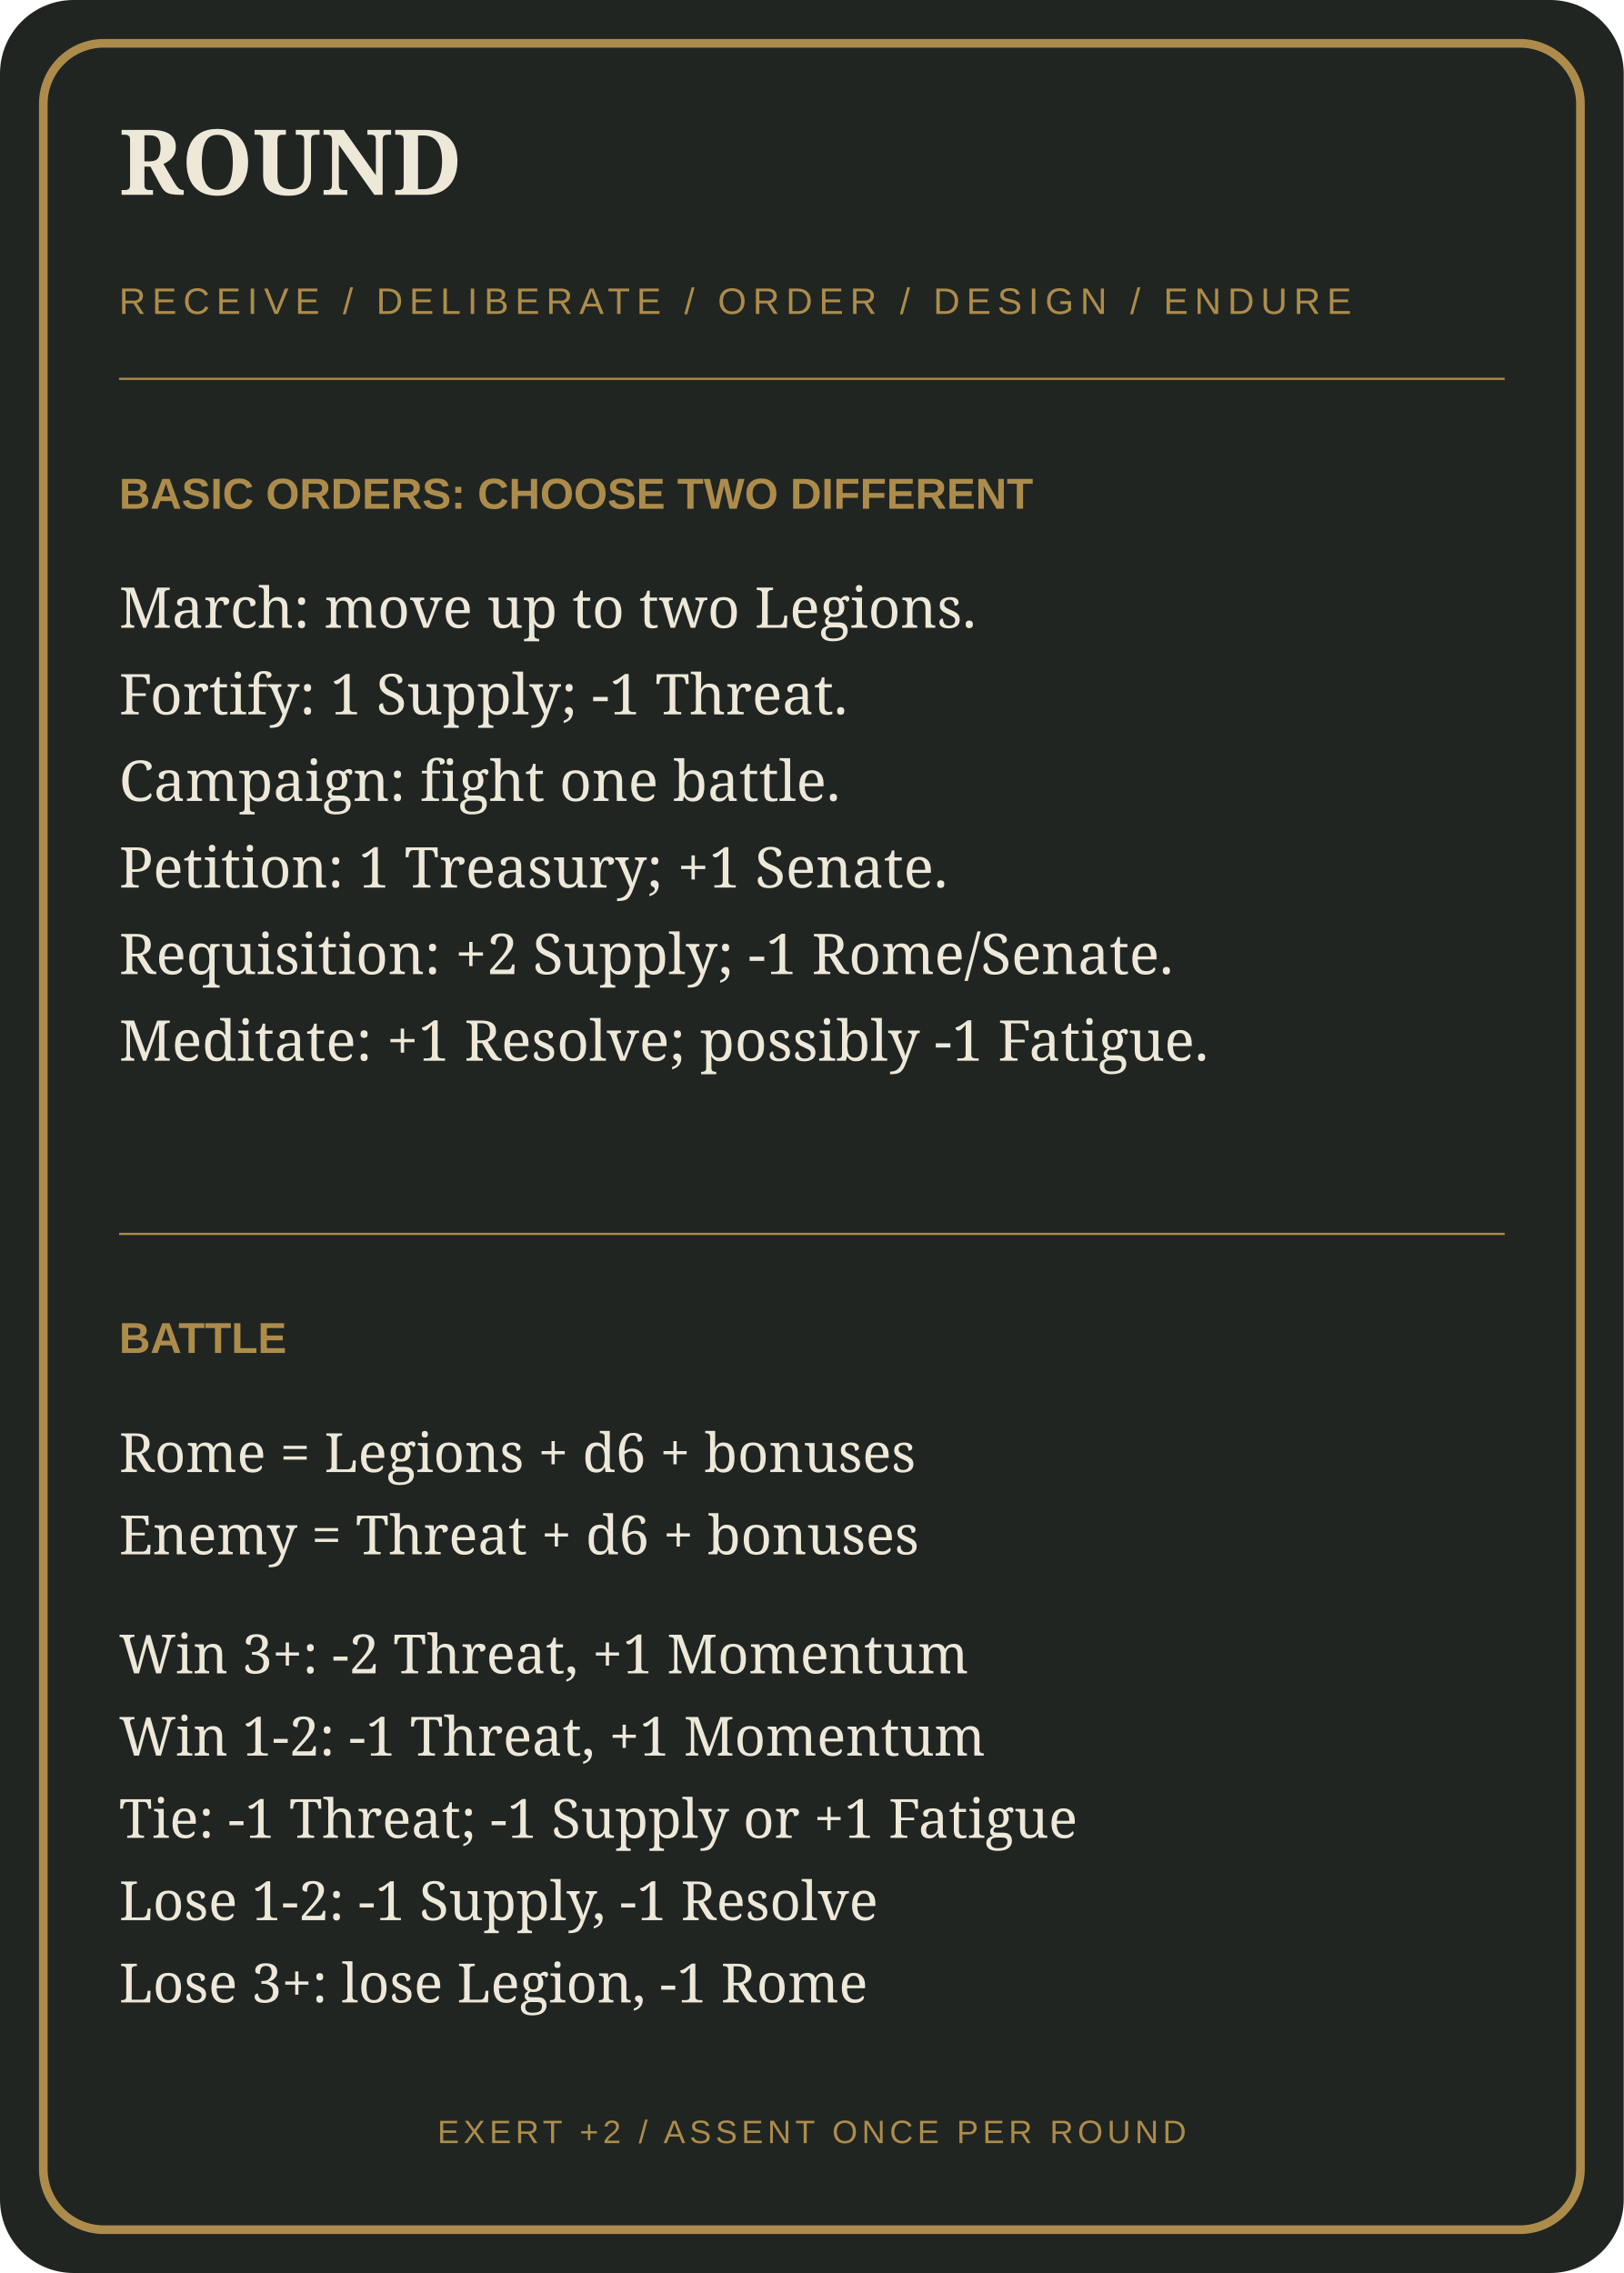
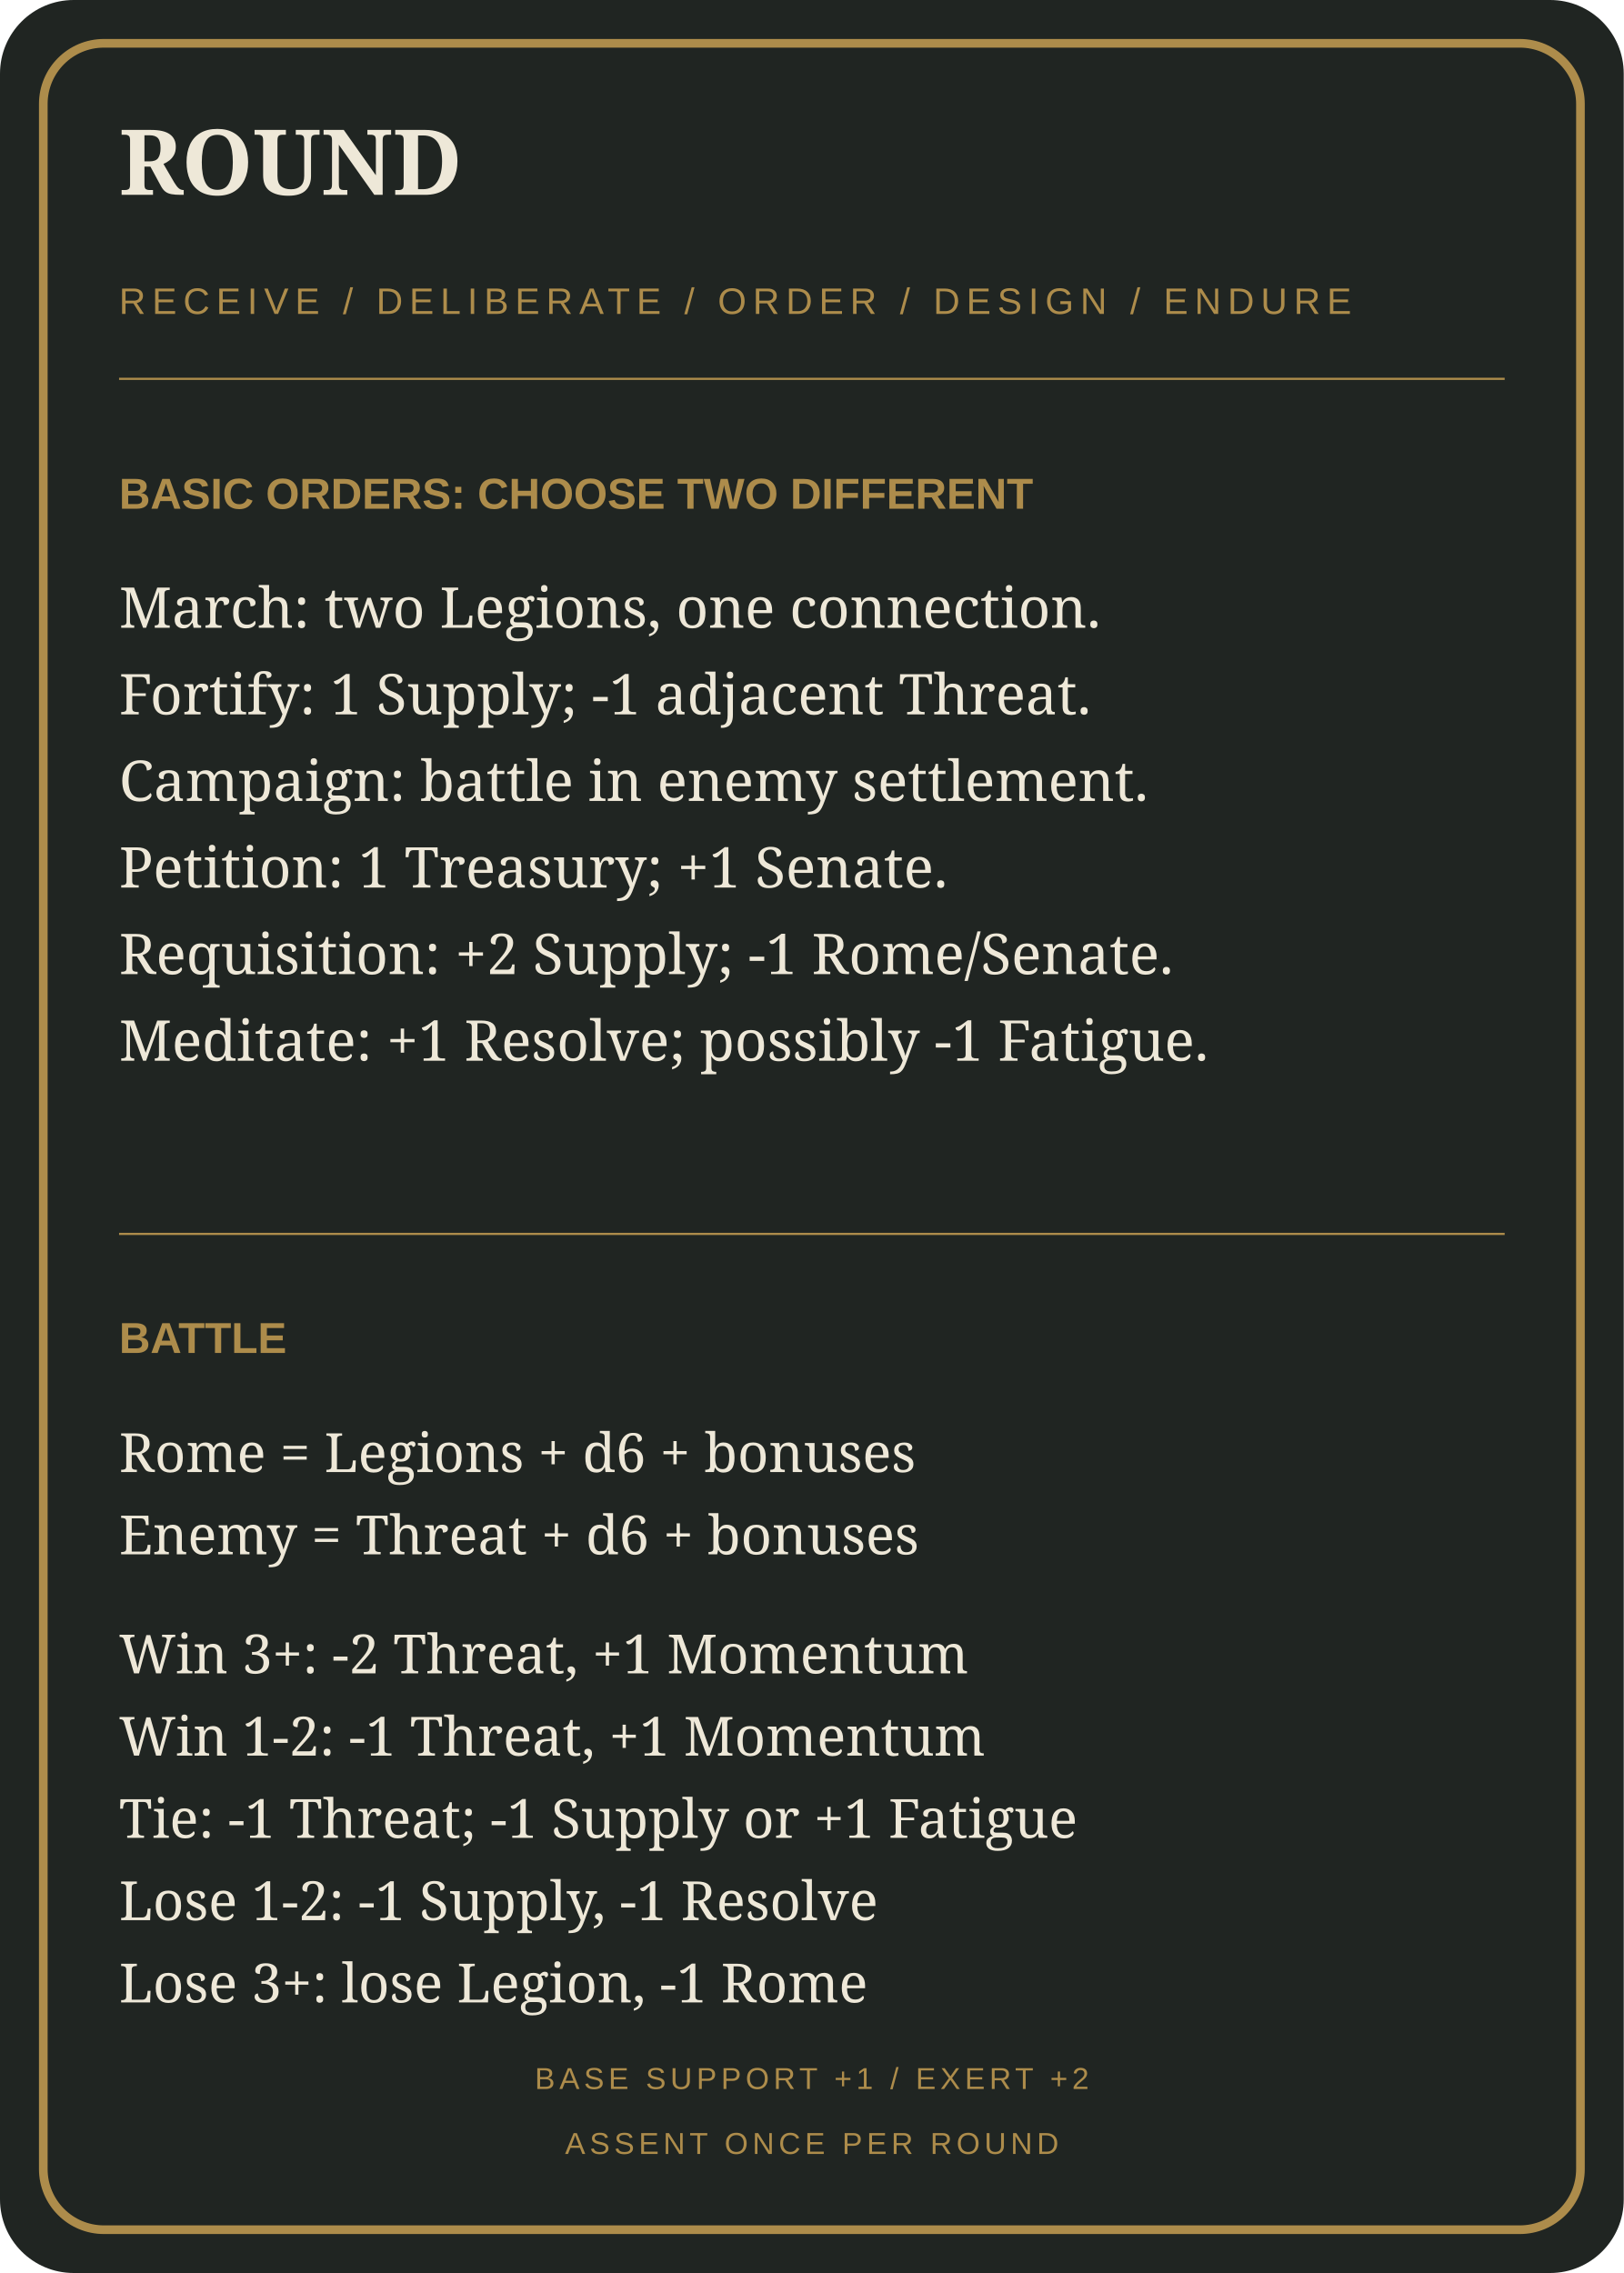
<svg xmlns="http://www.w3.org/2000/svg" width="2.5in" height="3.5in" viewBox="0 0 750 1050">
  <rect width="750" height="1050" rx="34" fill="#202522" />
  <rect x="20" y="20" width="710" height="1010" rx="28" fill="none" stroke="#ad8c4b" stroke-width="4" />
  <text x="55" y="90" fill="#eee8d8" font-family="Georgia" font-size="42" font-weight="bold">ROUND</text>
  <text x="55" y="145" fill="#ad8c4b" font-family="Arial" font-size="17" letter-spacing="3">RECEIVE / DELIBERATE / ORDER / DESIGN / ENDURE</text>
  <path d="M55 175H695" stroke="#ad8c4b" />
  <text x="55" y="235" fill="#ad8c4b" font-family="Arial" font-size="20" font-weight="bold">BASIC ORDERS: CHOOSE TWO DIFFERENT</text>
  <text x="55" y="290" fill="#eee8d8" font-family="Georgia" font-size="26">
-     <tspan x="55">March: move up to two Legions.</tspan>
-     <tspan x="55" dy="40">Fortify: 1 Supply; -1 Threat.</tspan>
-     <tspan x="55" dy="40">Campaign: fight one battle.</tspan>
+     <tspan x="55">March: two Legions, one connection.</tspan>
+     <tspan x="55" dy="40">Fortify: 1 Supply; -1 adjacent Threat.</tspan>
+     <tspan x="55" dy="40">Campaign: battle in enemy settlement.</tspan>
    <tspan x="55" dy="40">Petition: 1 Treasury; +1 Senate.</tspan>
    <tspan x="55" dy="40">Requisition: +2 Supply; -1 Rome/Senate.</tspan>
    <tspan x="55" dy="40">Meditate: +1 Resolve; possibly -1 Fatigue.</tspan>
  </text>
  <path d="M55 570H695" stroke="#ad8c4b" />
  <text x="55" y="625" fill="#ad8c4b" font-family="Arial" font-size="20" font-weight="bold">BATTLE</text>
  <text x="55" y="680" fill="#eee8d8" font-family="Georgia" font-size="25">
    <tspan x="55">Rome = Legions + d6 + bonuses</tspan>
    <tspan x="55" dy="38">Enemy = Threat + d6 + bonuses</tspan>
    <tspan x="55" dy="55">Win 3+: -2 Threat, +1 Momentum</tspan>
    <tspan x="55" dy="38">Win 1-2: -1 Threat, +1 Momentum</tspan>
    <tspan x="55" dy="38">Tie: -1 Threat; -1 Supply or +1 Fatigue</tspan>
    <tspan x="55" dy="38">Lose 1-2: -1 Supply, -1 Resolve</tspan>
    <tspan x="55" dy="38">Lose 3+: lose Legion, -1 Rome</tspan>
  </text>
-   <text x="375" y="990" text-anchor="middle" fill="#ad8c4b" font-family="Arial" font-size="15" letter-spacing="2">EXERT +2 / ASSENT ONCE PER ROUND</text>
+   <text x="375" y="965" text-anchor="middle" fill="#ad8c4b" font-family="Arial" font-size="14" letter-spacing="2">BASE SUPPORT +1 / EXERT +2</text>
+   <text x="375" y="995" text-anchor="middle" fill="#ad8c4b" font-family="Arial" font-size="14" letter-spacing="2">ASSENT ONCE PER ROUND</text>
</svg>
